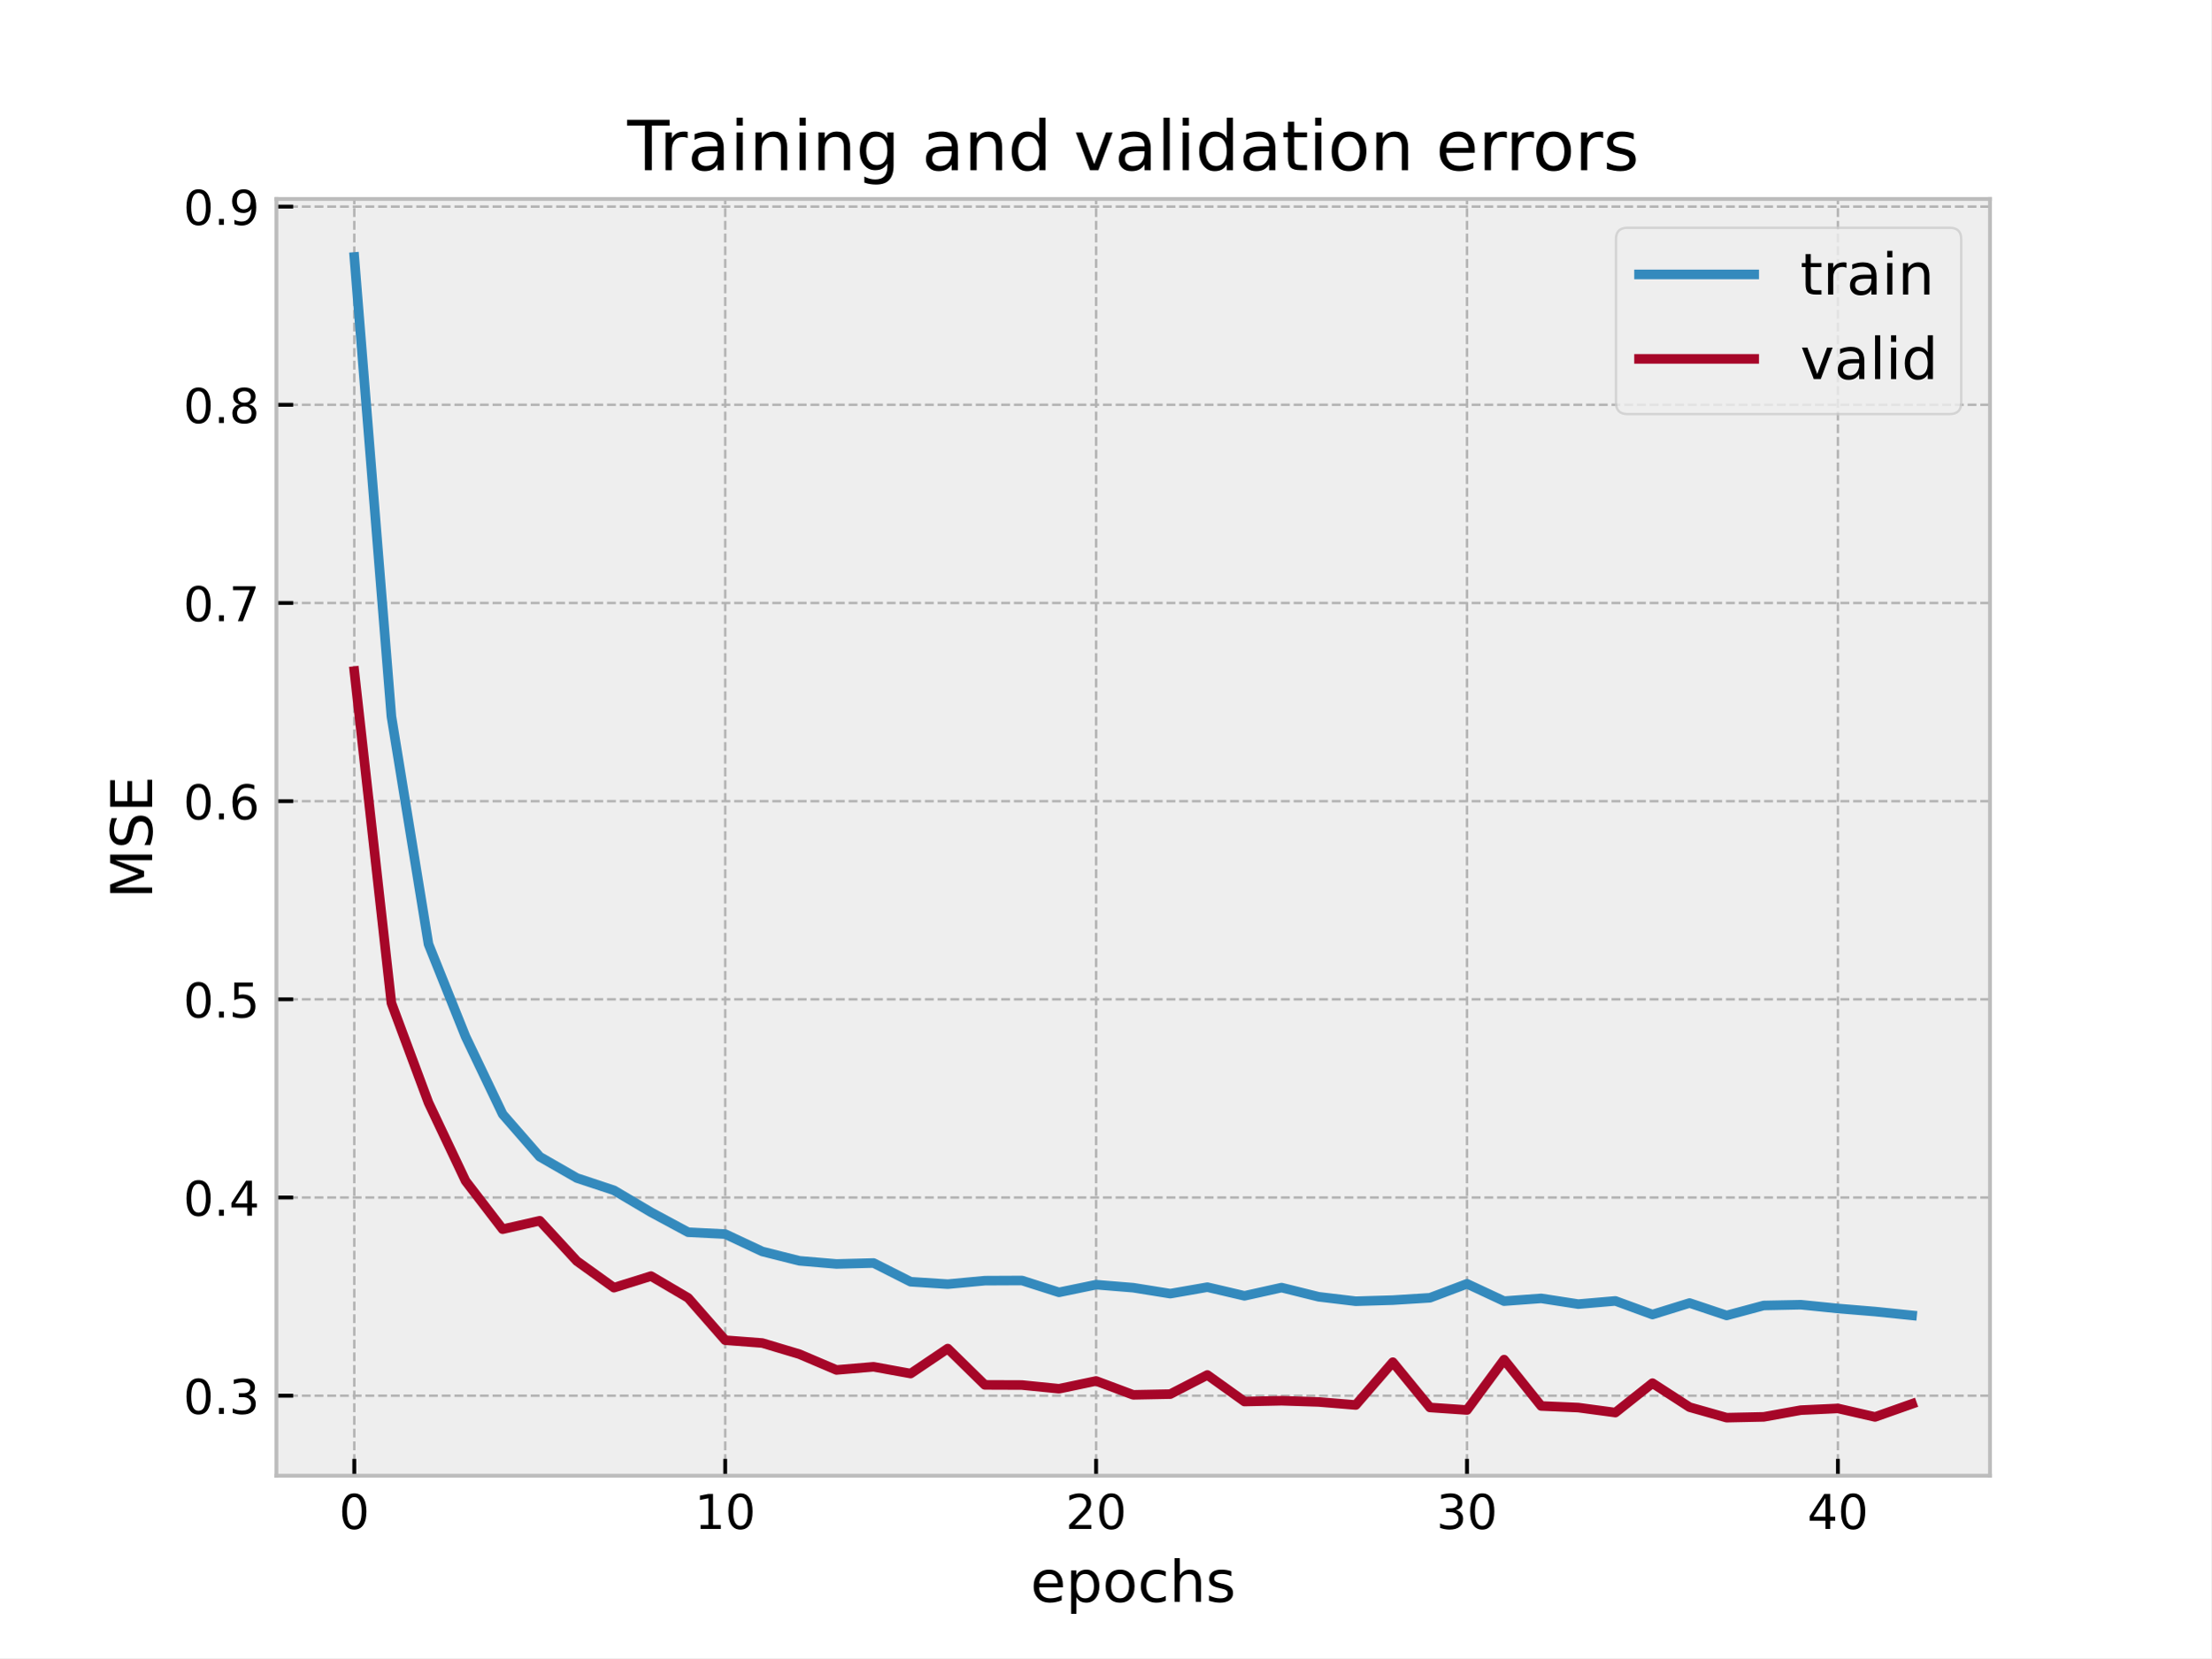
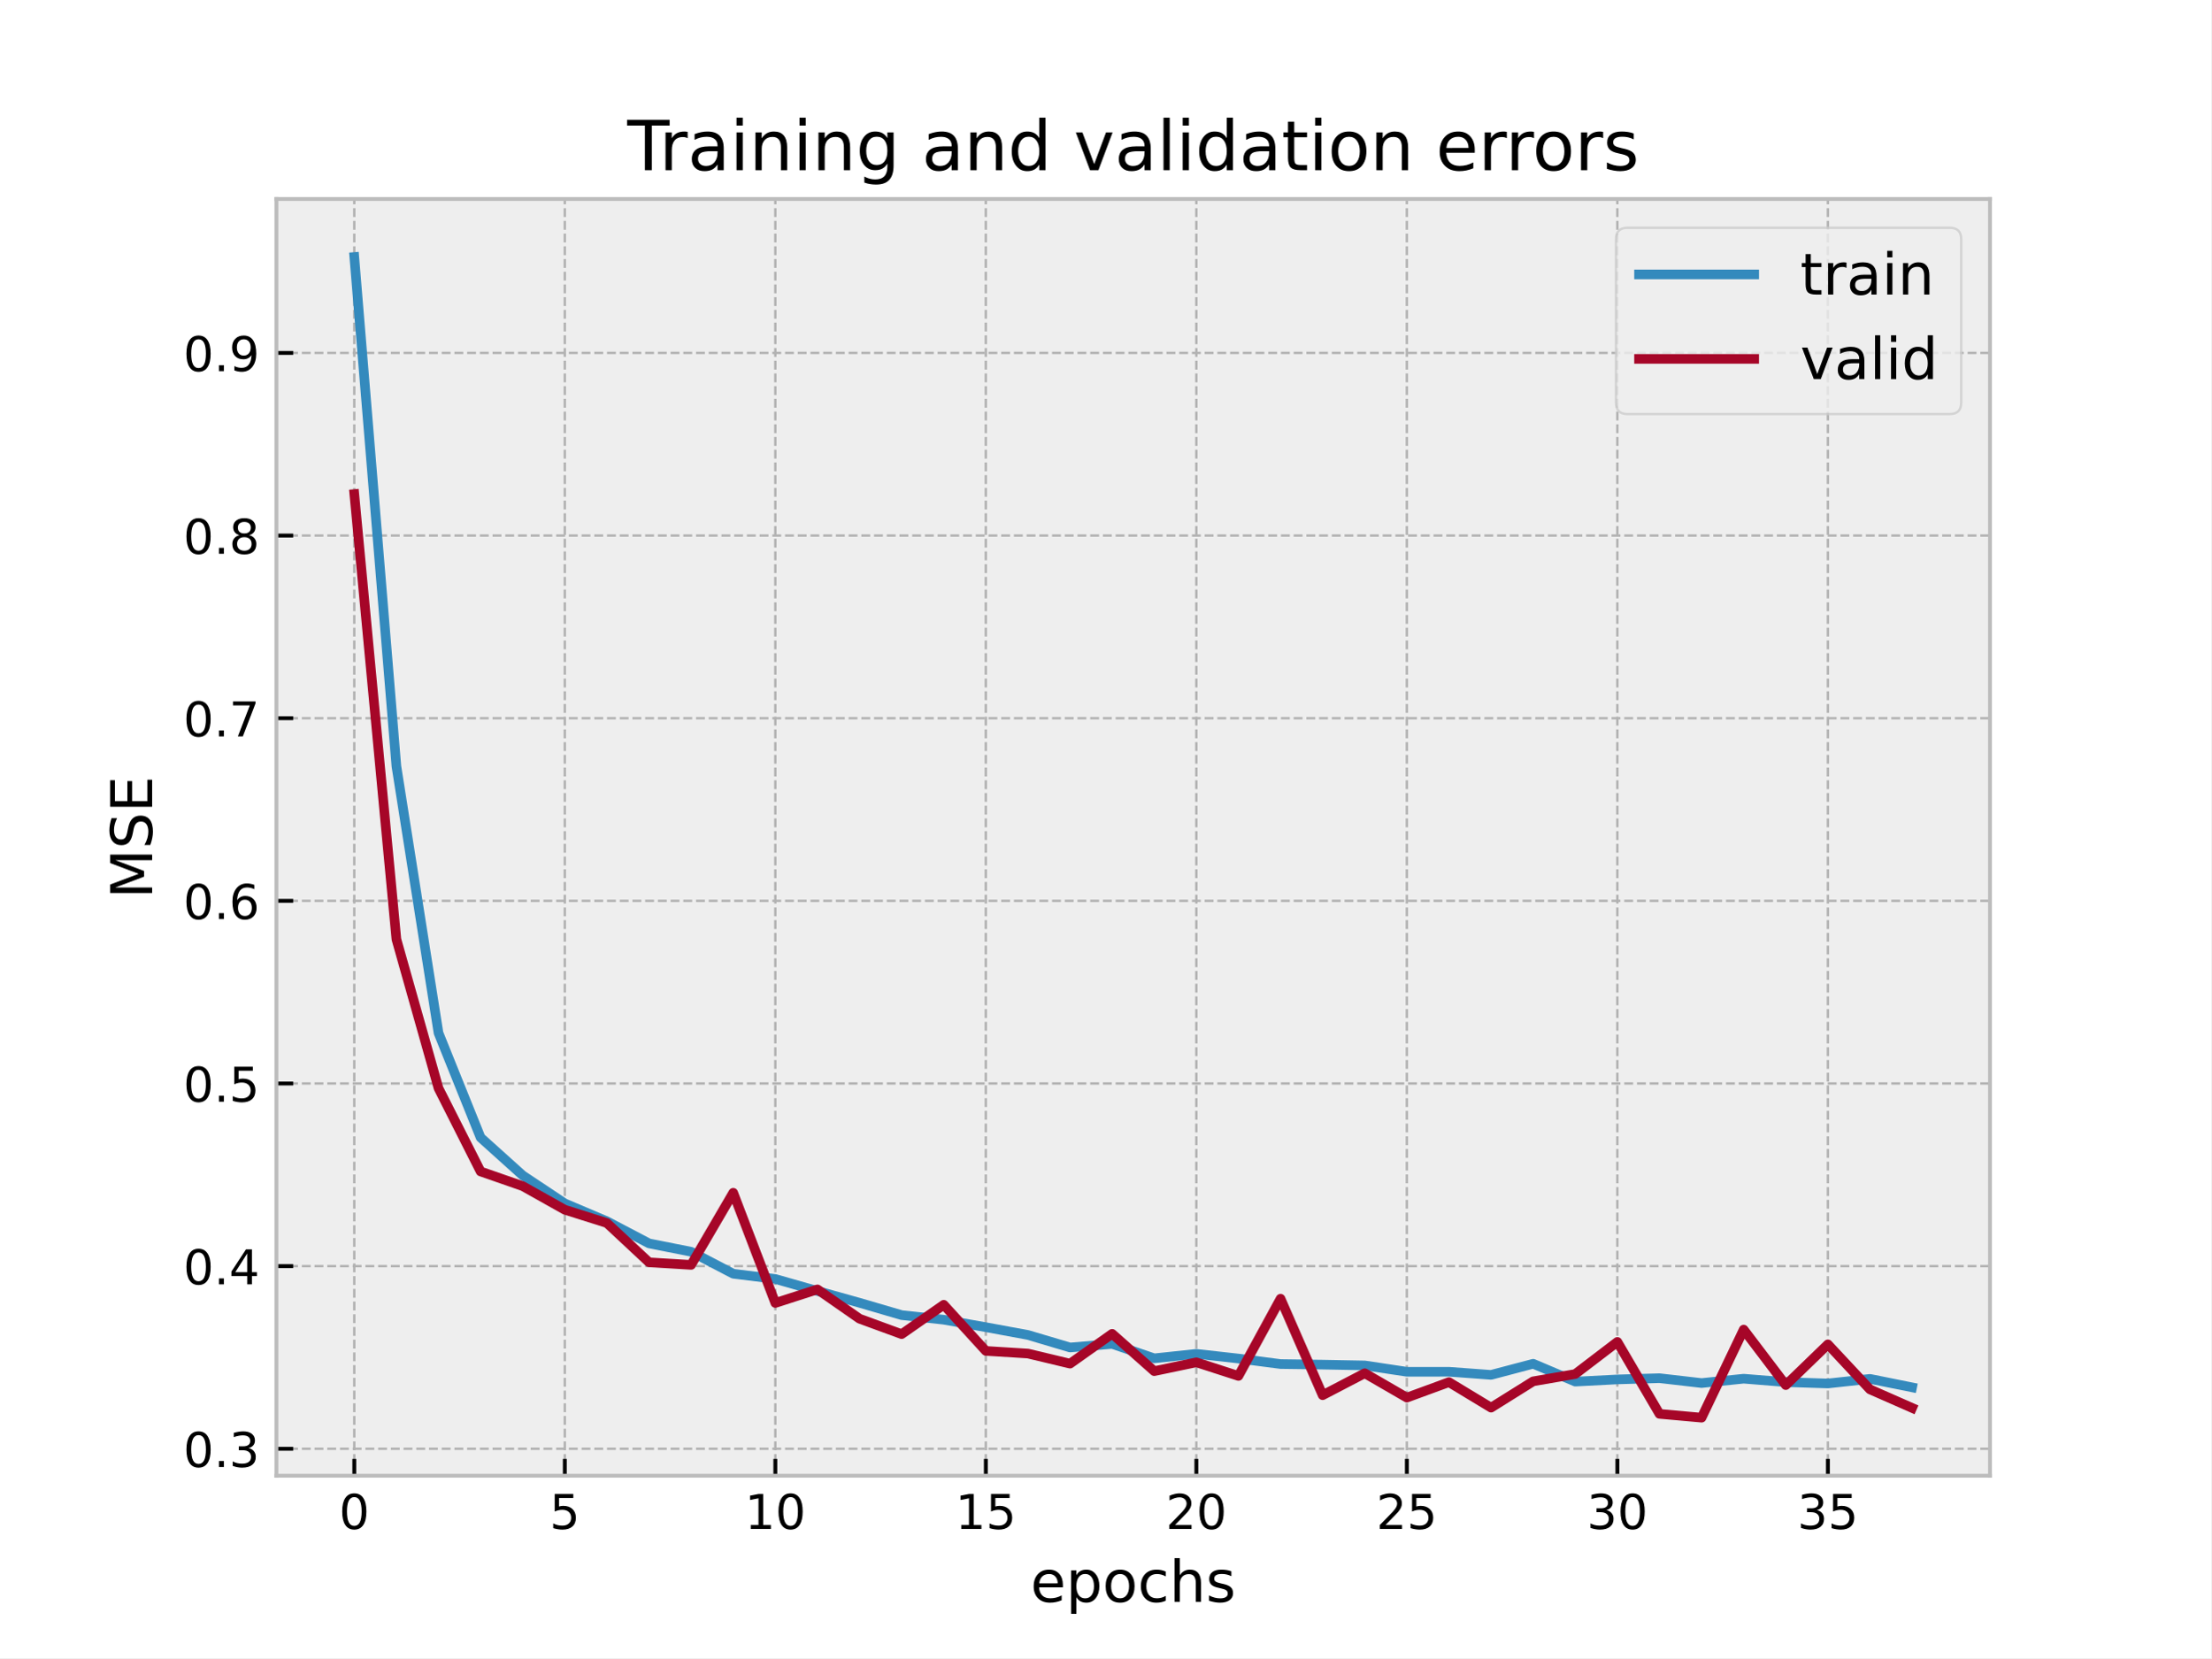
<svg xmlns="http://www.w3.org/2000/svg" xmlns:xlink="http://www.w3.org/1999/xlink" width="460.8pt" height="345.6pt" viewBox="0 0 460.8 345.6" version="1.1">
  <defs>
    <style type="text/css">*{stroke-linejoin: round; stroke-linecap: butt}</style>
  </defs>
  <g id="figure_1">
    <g id="patch_1">
      <path d="M 0 345.6  L 460.8 345.6  L 460.8 0  L 0 0  z " style="fill: #ffffff" />
    </g>
    <g id="axes_1">
      <g id="patch_2">
        <path d="M 57.6 307.584  L 414.72 307.584  L 414.72 41.472  L 57.6 41.472  z " style="fill: #eeeeee" />
      </g>
      <g id="matplotlib.axis_1">
        <g id="xtick_1">
          <g id="line2d_1">
-             <path d="M 73.833 307.584  L 73.833 41.472  " clip-path="url(#pde4836cf34)" style="fill: none; stroke-dasharray: 1.85,0.8; stroke-dashoffset: 0; stroke: #b2b2b2; stroke-width: 0.5" />
+             <path d="M 73.833 307.584  L 73.833 41.472  " clip-path="url(#p10d513553e)" style="fill: none; stroke-dasharray: 1.85,0.8; stroke-dashoffset: 0; stroke: #b2b2b2; stroke-width: 0.5" />
          </g>
          <g id="line2d_2">
            <defs>
-               <path id="mf61c0692a1" d="M 0 0  L 0 -3.5  " style="stroke: #000000; stroke-width: 0.8" />
+               <path id="m739e7e32fc" d="M 0 0  L 0 -3.5  " style="stroke: #000000; stroke-width: 0.8" />
            </defs>
            <g>
-               <use xlink:href="#mf61c0692a1" x="73.833" y="307.584" style="stroke: #000000; stroke-width: 0.8" />
+               <use xlink:href="#m739e7e32fc" x="73.833" y="307.584" style="stroke: #000000; stroke-width: 0.8" />
            </g>
          </g>
          <g id="text_1">
            <g transform="translate(70.65148 318.6824) scale(0.1 -0.1)">
              <defs>
                <path id="DejaVuSans-30" d="M 2034 4250  Q 1547 4250 1301 3770  Q 1056 3291 1056 2328  Q 1056 1369 1301 889  Q 1547 409 2034 409  Q 2525 409 2770 889  Q 3016 1369 3016 2328  Q 3016 3291 2770 3770  Q 2525 4250 2034 4250  z M 2034 4750  Q 2819 4750 3233 4129  Q 3647 3509 3647 2328  Q 3647 1150 3233 529  Q 2819 -91 2034 -91  Q 1250 -91 836 529  Q 422 1150 422 2328  Q 422 3509 836 4129  Q 1250 4750 2034 4750  z " transform="scale(0.015625)" />
              </defs>
              <use xlink:href="#DejaVuSans-30" />
            </g>
          </g>
        </g>
        <g id="xtick_2">
          <g id="line2d_3">
-             <path d="M 151.131 307.584  L 151.131 41.472  " clip-path="url(#pde4836cf34)" style="fill: none; stroke-dasharray: 1.85,0.8; stroke-dashoffset: 0; stroke: #b2b2b2; stroke-width: 0.5" />
+             <path d="M 117.705 307.584  L 117.705 41.472  " clip-path="url(#p10d513553e)" style="fill: none; stroke-dasharray: 1.85,0.8; stroke-dashoffset: 0; stroke: #b2b2b2; stroke-width: 0.5" />
          </g>
          <g id="line2d_4">
            <g>
-               <use xlink:href="#mf61c0692a1" x="151.131" y="307.584" style="stroke: #000000; stroke-width: 0.8" />
+               <use xlink:href="#m739e7e32fc" x="117.705" y="307.584" style="stroke: #000000; stroke-width: 0.8" />
            </g>
          </g>
          <g id="text_2">
-             <g transform="translate(144.7689 318.6824) scale(0.1 -0.1)">
+             <g transform="translate(114.5237 318.6824) scale(0.1 -0.1)">
+               <defs>
+                 <path id="DejaVuSans-35" d="M 691 4666  L 3169 4666  L 3169 4134  L 1269 4134  L 1269 2991  Q 1406 3038 1543 3061  Q 1681 3084 1819 3084  Q 2600 3084 3056 2656  Q 3513 2228 3513 1497  Q 3513 744 3044 326  Q 2575 -91 1722 -91  Q 1428 -91 1123 -41  Q 819 9 494 109  L 494 744  Q 775 591 1075 516  Q 1375 441 1709 441  Q 2250 441 2565 725  Q 2881 1009 2881 1497  Q 2881 1984 2565 2268  Q 2250 2553 1709 2553  Q 1456 2553 1204 2497  Q 953 2441 691 2322  L 691 4666  z " transform="scale(0.015625)" />
+               </defs>
+               <use xlink:href="#DejaVuSans-35" />
+             </g>
+           </g>
+         </g>
+         <g id="xtick_3">
+           <g id="line2d_5">
+             <path d="M 161.577 307.584  L 161.577 41.472  " clip-path="url(#p10d513553e)" style="fill: none; stroke-dasharray: 1.85,0.8; stroke-dashoffset: 0; stroke: #b2b2b2; stroke-width: 0.5" />
+           </g>
+           <g id="line2d_6">
+             <g>
+               <use xlink:href="#m739e7e32fc" x="161.577" y="307.584" style="stroke: #000000; stroke-width: 0.8" />
+             </g>
+           </g>
+           <g id="text_3">
+             <g transform="translate(155.2147 318.6824) scale(0.1 -0.1)">
              <defs>
                <path id="DejaVuSans-31" d="M 794 531  L 1825 531  L 1825 4091  L 703 3866  L 703 4441  L 1819 4666  L 2450 4666  L 2450 531  L 3481 531  L 3481 0  L 794 0  L 794 531  z " transform="scale(0.015625)" />
              </defs>
              <use xlink:href="#DejaVuSans-31" />
              <use xlink:href="#DejaVuSans-30" x="63.623" />
            </g>
          </g>
        </g>
-         <g id="xtick_3">
-           <g id="line2d_5">
-             <path d="M 228.43 307.584  L 228.43 41.472  " clip-path="url(#pde4836cf34)" style="fill: none; stroke-dasharray: 1.85,0.8; stroke-dashoffset: 0; stroke: #b2b2b2; stroke-width: 0.5" />
-           </g>
-           <g id="line2d_6">
-             <g>
-               <use xlink:href="#mf61c0692a1" x="228.43" y="307.584" style="stroke: #000000; stroke-width: 0.8" />
-             </g>
-           </g>
-           <g id="text_3">
-             <g transform="translate(222.0676 318.6824) scale(0.1 -0.1)">
+         <g id="xtick_4">
+           <g id="line2d_7">
+             <path d="M 205.449 307.584  L 205.449 41.472  " clip-path="url(#p10d513553e)" style="fill: none; stroke-dasharray: 1.85,0.8; stroke-dashoffset: 0; stroke: #b2b2b2; stroke-width: 0.5" />
+           </g>
+           <g id="line2d_8">
+             <g>
+               <use xlink:href="#m739e7e32fc" x="205.449" y="307.584" style="stroke: #000000; stroke-width: 0.8" />
+             </g>
+           </g>
+           <g id="text_4">
+             <g transform="translate(199.0869 318.6824) scale(0.1 -0.1)">
+               <use xlink:href="#DejaVuSans-31" />
+               <use xlink:href="#DejaVuSans-35" x="63.623" />
+             </g>
+           </g>
+         </g>
+         <g id="xtick_5">
+           <g id="line2d_9">
+             <path d="M 249.322 307.584  L 249.322 41.472  " clip-path="url(#p10d513553e)" style="fill: none; stroke-dasharray: 1.85,0.8; stroke-dashoffset: 0; stroke: #b2b2b2; stroke-width: 0.5" />
+           </g>
+           <g id="line2d_10">
+             <g>
+               <use xlink:href="#m739e7e32fc" x="249.322" y="307.584" style="stroke: #000000; stroke-width: 0.8" />
+             </g>
+           </g>
+           <g id="text_5">
+             <g transform="translate(242.9592 318.6824) scale(0.1 -0.1)">
              <defs>
                <path id="DejaVuSans-32" d="M 1228 531  L 3431 531  L 3431 0  L 469 0  L 469 531  Q 828 903 1448 1529  Q 2069 2156 2228 2338  Q 2531 2678 2651 2914  Q 2772 3150 2772 3378  Q 2772 3750 2511 3984  Q 2250 4219 1831 4219  Q 1534 4219 1204 4116  Q 875 4013 500 3803  L 500 4441  Q 881 4594 1212 4672  Q 1544 4750 1819 4750  Q 2544 4750 2975 4387  Q 3406 4025 3406 3419  Q 3406 3131 3298 2873  Q 3191 2616 2906 2266  Q 2828 2175 2409 1742  Q 1991 1309 1228 531  z " transform="scale(0.015625)" />
              </defs>
              <use xlink:href="#DejaVuSans-32" />
              <use xlink:href="#DejaVuSans-30" x="63.623" />
            </g>
          </g>
        </g>
-         <g id="xtick_4">
-           <g id="line2d_7">
-             <path d="M 305.729 307.584  L 305.729 41.472  " clip-path="url(#pde4836cf34)" style="fill: none; stroke-dasharray: 1.85,0.8; stroke-dashoffset: 0; stroke: #b2b2b2; stroke-width: 0.5" />
-           </g>
-           <g id="line2d_8">
-             <g>
-               <use xlink:href="#mf61c0692a1" x="305.729" y="307.584" style="stroke: #000000; stroke-width: 0.8" />
-             </g>
-           </g>
-           <g id="text_4">
-             <g transform="translate(299.3663 318.6824) scale(0.1 -0.1)">
+         <g id="xtick_6">
+           <g id="line2d_11">
+             <path d="M 293.194 307.584  L 293.194 41.472  " clip-path="url(#p10d513553e)" style="fill: none; stroke-dasharray: 1.85,0.8; stroke-dashoffset: 0; stroke: #b2b2b2; stroke-width: 0.5" />
+           </g>
+           <g id="line2d_12">
+             <g>
+               <use xlink:href="#m739e7e32fc" x="293.194" y="307.584" style="stroke: #000000; stroke-width: 0.8" />
+             </g>
+           </g>
+           <g id="text_6">
+             <g transform="translate(286.8314 318.6824) scale(0.1 -0.1)">
+               <use xlink:href="#DejaVuSans-32" />
+               <use xlink:href="#DejaVuSans-35" x="63.623" />
+             </g>
+           </g>
+         </g>
+         <g id="xtick_7">
+           <g id="line2d_13">
+             <path d="M 337.066 307.584  L 337.066 41.472  " clip-path="url(#p10d513553e)" style="fill: none; stroke-dasharray: 1.85,0.8; stroke-dashoffset: 0; stroke: #b2b2b2; stroke-width: 0.5" />
+           </g>
+           <g id="line2d_14">
+             <g>
+               <use xlink:href="#m739e7e32fc" x="337.066" y="307.584" style="stroke: #000000; stroke-width: 0.8" />
+             </g>
+           </g>
+           <g id="text_7">
+             <g transform="translate(330.7036 318.6824) scale(0.1 -0.1)">
              <defs>
                <path id="DejaVuSans-33" d="M 2597 2516  Q 3050 2419 3304 2112  Q 3559 1806 3559 1356  Q 3559 666 3084 287  Q 2609 -91 1734 -91  Q 1441 -91 1130 -33  Q 819 25 488 141  L 488 750  Q 750 597 1062 519  Q 1375 441 1716 441  Q 2309 441 2620 675  Q 2931 909 2931 1356  Q 2931 1769 2642 2001  Q 2353 2234 1838 2234  L 1294 2234  L 1294 2753  L 1863 2753  Q 2328 2753 2575 2939  Q 2822 3125 2822 3475  Q 2822 3834 2567 4026  Q 2313 4219 1838 4219  Q 1578 4219 1281 4162  Q 984 4106 628 3988  L 628 4550  Q 988 4650 1302 4700  Q 1616 4750 1894 4750  Q 2613 4750 3031 4423  Q 3450 4097 3450 3541  Q 3450 3153 3228 2886  Q 3006 2619 2597 2516  z " transform="scale(0.015625)" />
              </defs>
              <use xlink:href="#DejaVuSans-33" />
              <use xlink:href="#DejaVuSans-30" x="63.623" />
            </g>
          </g>
        </g>
-         <g id="xtick_5">
-           <g id="line2d_9">
-             <path d="M 383.028 307.584  L 383.028 41.472  " clip-path="url(#pde4836cf34)" style="fill: none; stroke-dasharray: 1.85,0.8; stroke-dashoffset: 0; stroke: #b2b2b2; stroke-width: 0.5" />
-           </g>
-           <g id="line2d_10">
-             <g>
-               <use xlink:href="#mf61c0692a1" x="383.028" y="307.584" style="stroke: #000000; stroke-width: 0.8" />
-             </g>
-           </g>
-           <g id="text_5">
-             <g transform="translate(376.665 318.6824) scale(0.1 -0.1)">
-               <defs>
-                 <path id="DejaVuSans-34" d="M 2419 4116  L 825 1625  L 2419 1625  L 2419 4116  z M 2253 4666  L 3047 4666  L 3047 1625  L 3713 1625  L 3713 1100  L 3047 1100  L 3047 0  L 2419 0  L 2419 1100  L 313 1100  L 313 1709  L 2253 4666  z " transform="scale(0.015625)" />
-               </defs>
-               <use xlink:href="#DejaVuSans-34" />
-               <use xlink:href="#DejaVuSans-30" x="63.623" />
-             </g>
-           </g>
-         </g>
-         <g id="text_6">
+         <g id="xtick_8">
+           <g id="line2d_15">
+             <path d="M 380.938 307.584  L 380.938 41.472  " clip-path="url(#p10d513553e)" style="fill: none; stroke-dasharray: 1.85,0.8; stroke-dashoffset: 0; stroke: #b2b2b2; stroke-width: 0.5" />
+           </g>
+           <g id="line2d_16">
+             <g>
+               <use xlink:href="#m739e7e32fc" x="380.938" y="307.584" style="stroke: #000000; stroke-width: 0.8" />
+             </g>
+           </g>
+           <g id="text_8">
+             <g transform="translate(374.5759 318.6824) scale(0.1 -0.1)">
+               <use xlink:href="#DejaVuSans-33" />
+               <use xlink:href="#DejaVuSans-35" x="63.623" />
+             </g>
+           </g>
+         </g>
+         <g id="text_9">
          <g transform="translate(214.7606 333.8802) scale(0.12 -0.12)">
            <defs>
              <path id="DejaVuSans-65" d="M 3597 1894  L 3597 1613  L 953 1613  Q 991 1019 1311 708  Q 1631 397 2203 397  Q 2534 397 2845 478  Q 3156 559 3463 722  L 3463 178  Q 3153 47 2828 -22  Q 2503 -91 2169 -91  Q 1331 -91 842 396  Q 353 884 353 1716  Q 353 2575 817 3079  Q 1281 3584 2069 3584  Q 2775 3584 3186 3129  Q 3597 2675 3597 1894  z M 3022 2063  Q 3016 2534 2758 2815  Q 2500 3097 2075 3097  Q 1594 3097 1305 2825  Q 1016 2553 972 2059  L 3022 2063  z " transform="scale(0.015625)" />
              <path id="DejaVuSans-70" d="M 1159 525  L 1159 -1331  L 581 -1331  L 581 3500  L 1159 3500  L 1159 2969  Q 1341 3281 1617 3432  Q 1894 3584 2278 3584  Q 2916 3584 3314 3078  Q 3713 2572 3713 1747  Q 3713 922 3314 415  Q 2916 -91 2278 -91  Q 1894 -91 1617 61  Q 1341 213 1159 525  z M 3116 1747  Q 3116 2381 2855 2742  Q 2594 3103 2138 3103  Q 1681 3103 1420 2742  Q 1159 2381 1159 1747  Q 1159 1113 1420 752  Q 1681 391 2138 391  Q 2594 391 2855 752  Q 3116 1113 3116 1747  z " transform="scale(0.015625)" />
              <path id="DejaVuSans-6f" d="M 1959 3097  Q 1497 3097 1228 2736  Q 959 2375 959 1747  Q 959 1119 1226 758  Q 1494 397 1959 397  Q 2419 397 2687 759  Q 2956 1122 2956 1747  Q 2956 2369 2687 2733  Q 2419 3097 1959 3097  z M 1959 3584  Q 2709 3584 3137 3096  Q 3566 2609 3566 1747  Q 3566 888 3137 398  Q 2709 -91 1959 -91  Q 1206 -91 779 398  Q 353 888 353 1747  Q 353 2609 779 3096  Q 1206 3584 1959 3584  z " transform="scale(0.015625)" />
              <path id="DejaVuSans-63" d="M 3122 3366  L 3122 2828  Q 2878 2963 2633 3030  Q 2388 3097 2138 3097  Q 1578 3097 1268 2742  Q 959 2388 959 1747  Q 959 1106 1268 751  Q 1578 397 2138 397  Q 2388 397 2633 464  Q 2878 531 3122 666  L 3122 134  Q 2881 22 2623 -34  Q 2366 -91 2075 -91  Q 1284 -91 818 406  Q 353 903 353 1747  Q 353 2603 823 3093  Q 1294 3584 2113 3584  Q 2378 3584 2631 3529  Q 2884 3475 3122 3366  z " transform="scale(0.015625)" />
              <path id="DejaVuSans-68" d="M 3513 2113  L 3513 0  L 2938 0  L 2938 2094  Q 2938 2591 2744 2837  Q 2550 3084 2163 3084  Q 1697 3084 1428 2787  Q 1159 2491 1159 1978  L 1159 0  L 581 0  L 581 4863  L 1159 4863  L 1159 2956  Q 1366 3272 1645 3428  Q 1925 3584 2291 3584  Q 2894 3584 3203 3211  Q 3513 2838 3513 2113  z " transform="scale(0.015625)" />
              <path id="DejaVuSans-73" d="M 2834 3397  L 2834 2853  Q 2591 2978 2328 3040  Q 2066 3103 1784 3103  Q 1356 3103 1142 2972  Q 928 2841 928 2578  Q 928 2378 1081 2264  Q 1234 2150 1697 2047  L 1894 2003  Q 2506 1872 2764 1633  Q 3022 1394 3022 966  Q 3022 478 2636 193  Q 2250 -91 1575 -91  Q 1294 -91 989 -36  Q 684 19 347 128  L 347 722  Q 666 556 975 473  Q 1284 391 1588 391  Q 1994 391 2212 530  Q 2431 669 2431 922  Q 2431 1156 2273 1281  Q 2116 1406 1581 1522  L 1381 1569  Q 847 1681 609 1914  Q 372 2147 372 2553  Q 372 3047 722 3315  Q 1072 3584 1716 3584  Q 2034 3584 2315 3537  Q 2597 3491 2834 3397  z " transform="scale(0.015625)" />
            </defs>
            <use xlink:href="#DejaVuSans-65" />
            <use xlink:href="#DejaVuSans-70" x="61.523" />
            <use xlink:href="#DejaVuSans-6f" x="125" />
            <use xlink:href="#DejaVuSans-63" x="186.182" />
            <use xlink:href="#DejaVuSans-68" x="241.162" />
            <use xlink:href="#DejaVuSans-73" x="304.541" />
          </g>
        </g>
      </g>
      <g id="matplotlib.axis_2">
        <g id="ytick_1">
-           <g id="line2d_11">
-             <path d="M 57.6 290.905  L 414.72 290.905  " clip-path="url(#pde4836cf34)" style="fill: none; stroke-dasharray: 1.85,0.8; stroke-dashoffset: 0; stroke: #b2b2b2; stroke-width: 0.5" />
-           </g>
-           <g id="line2d_12">
+           <g id="line2d_17">
+             <path d="M 57.6 301.967  L 414.72 301.967  " clip-path="url(#p10d513553e)" style="fill: none; stroke-dasharray: 1.85,0.8; stroke-dashoffset: 0; stroke: #b2b2b2; stroke-width: 0.5" />
+           </g>
+           <g id="line2d_18">
            <defs>
-               <path id="ma610722e77" d="M 0 0  L 3.5 0  " style="stroke: #000000; stroke-width: 0.8" />
+               <path id="m464ef857c6" d="M 0 0  L 3.5 0  " style="stroke: #000000; stroke-width: 0.8" />
            </defs>
            <g>
-               <use xlink:href="#ma610722e77" x="57.6" y="290.905" style="stroke: #000000; stroke-width: 0.8" />
-             </g>
-           </g>
-           <g id="text_7">
-             <g transform="translate(38.19687 294.7038) scale(0.1 -0.1)">
+               <use xlink:href="#m464ef857c6" x="57.6" y="301.967" style="stroke: #000000; stroke-width: 0.8" />
+             </g>
+           </g>
+           <g id="text_10">
+             <g transform="translate(38.19687 305.7663) scale(0.1 -0.1)">
              <defs>
                <path id="DejaVuSans-2e" d="M 684 794  L 1344 794  L 1344 0  L 684 0  L 684 794  z " transform="scale(0.015625)" />
              </defs>
              <use xlink:href="#DejaVuSans-30" />
              <use xlink:href="#DejaVuSans-2e" x="63.623" />
              <use xlink:href="#DejaVuSans-33" x="95.41" />
            </g>
          </g>
        </g>
        <g id="ytick_2">
-           <g id="line2d_13">
-             <path d="M 57.6 249.598  L 414.72 249.598  " clip-path="url(#pde4836cf34)" style="fill: none; stroke-dasharray: 1.85,0.8; stroke-dashoffset: 0; stroke: #b2b2b2; stroke-width: 0.5" />
-           </g>
-           <g id="line2d_14">
-             <g>
-               <use xlink:href="#ma610722e77" x="57.6" y="249.598" style="stroke: #000000; stroke-width: 0.8" />
-             </g>
-           </g>
-           <g id="text_8">
-             <g transform="translate(38.19687 253.3969) scale(0.1 -0.1)">
+           <g id="line2d_19">
+             <path d="M 57.6 263.898  L 414.72 263.898  " clip-path="url(#p10d513553e)" style="fill: none; stroke-dasharray: 1.85,0.8; stroke-dashoffset: 0; stroke: #b2b2b2; stroke-width: 0.5" />
+           </g>
+           <g id="line2d_20">
+             <g>
+               <use xlink:href="#m464ef857c6" x="57.6" y="263.898" style="stroke: #000000; stroke-width: 0.8" />
+             </g>
+           </g>
+           <g id="text_11">
+             <g transform="translate(38.19687 267.6976) scale(0.1 -0.1)">
+               <defs>
+                 <path id="DejaVuSans-34" d="M 2419 4116  L 825 1625  L 2419 1625  L 2419 4116  z M 2253 4666  L 3047 4666  L 3047 1625  L 3713 1625  L 3713 1100  L 3047 1100  L 3047 0  L 2419 0  L 2419 1100  L 313 1100  L 313 1709  L 2253 4666  z " transform="scale(0.015625)" />
+               </defs>
              <use xlink:href="#DejaVuSans-30" />
              <use xlink:href="#DejaVuSans-2e" x="63.623" />
              <use xlink:href="#DejaVuSans-34" x="95.41" />
            </g>
          </g>
        </g>
        <g id="ytick_3">
-           <g id="line2d_15">
-             <path d="M 57.6 208.291  L 414.72 208.291  " clip-path="url(#pde4836cf34)" style="fill: none; stroke-dasharray: 1.85,0.8; stroke-dashoffset: 0; stroke: #b2b2b2; stroke-width: 0.5" />
-           </g>
-           <g id="line2d_16">
-             <g>
-               <use xlink:href="#ma610722e77" x="57.6" y="208.291" style="stroke: #000000; stroke-width: 0.8" />
-             </g>
-           </g>
-           <g id="text_9">
-             <g transform="translate(38.19687 212.09) scale(0.1 -0.1)">
-               <defs>
-                 <path id="DejaVuSans-35" d="M 691 4666  L 3169 4666  L 3169 4134  L 1269 4134  L 1269 2991  Q 1406 3038 1543 3061  Q 1681 3084 1819 3084  Q 2600 3084 3056 2656  Q 3513 2228 3513 1497  Q 3513 744 3044 326  Q 2575 -91 1722 -91  Q 1428 -91 1123 -41  Q 819 9 494 109  L 494 744  Q 775 591 1075 516  Q 1375 441 1709 441  Q 2250 441 2565 725  Q 2881 1009 2881 1497  Q 2881 1984 2565 2268  Q 2250 2553 1709 2553  Q 1456 2553 1204 2497  Q 953 2441 691 2322  L 691 4666  z " transform="scale(0.015625)" />
-               </defs>
+           <g id="line2d_21">
+             <path d="M 57.6 225.83  L 414.72 225.83  " clip-path="url(#p10d513553e)" style="fill: none; stroke-dasharray: 1.85,0.8; stroke-dashoffset: 0; stroke: #b2b2b2; stroke-width: 0.5" />
+           </g>
+           <g id="line2d_22">
+             <g>
+               <use xlink:href="#m464ef857c6" x="57.6" y="225.83" style="stroke: #000000; stroke-width: 0.8" />
+             </g>
+           </g>
+           <g id="text_12">
+             <g transform="translate(38.19687 229.629) scale(0.1 -0.1)">
              <use xlink:href="#DejaVuSans-30" />
              <use xlink:href="#DejaVuSans-2e" x="63.623" />
              <use xlink:href="#DejaVuSans-35" x="95.41" />
            </g>
          </g>
        </g>
        <g id="ytick_4">
-           <g id="line2d_17">
-             <path d="M 57.6 166.984  L 414.72 166.984  " clip-path="url(#pde4836cf34)" style="fill: none; stroke-dasharray: 1.85,0.8; stroke-dashoffset: 0; stroke: #b2b2b2; stroke-width: 0.5" />
-           </g>
-           <g id="line2d_18">
-             <g>
-               <use xlink:href="#ma610722e77" x="57.6" y="166.984" style="stroke: #000000; stroke-width: 0.8" />
-             </g>
-           </g>
-           <g id="text_10">
-             <g transform="translate(38.19687 170.7831) scale(0.1 -0.1)">
+           <g id="line2d_23">
+             <path d="M 57.6 187.761  L 414.72 187.761  " clip-path="url(#p10d513553e)" style="fill: none; stroke-dasharray: 1.85,0.8; stroke-dashoffset: 0; stroke: #b2b2b2; stroke-width: 0.5" />
+           </g>
+           <g id="line2d_24">
+             <g>
+               <use xlink:href="#m464ef857c6" x="57.6" y="187.761" style="stroke: #000000; stroke-width: 0.8" />
+             </g>
+           </g>
+           <g id="text_13">
+             <g transform="translate(38.19687 191.5603) scale(0.1 -0.1)">
              <defs>
                <path id="DejaVuSans-36" d="M 2113 2584  Q 1688 2584 1439 2293  Q 1191 2003 1191 1497  Q 1191 994 1439 701  Q 1688 409 2113 409  Q 2538 409 2786 701  Q 3034 994 3034 1497  Q 3034 2003 2786 2293  Q 2538 2584 2113 2584  z M 3366 4563  L 3366 3988  Q 3128 4100 2886 4159  Q 2644 4219 2406 4219  Q 1781 4219 1451 3797  Q 1122 3375 1075 2522  Q 1259 2794 1537 2939  Q 1816 3084 2150 3084  Q 2853 3084 3261 2657  Q 3669 2231 3669 1497  Q 3669 778 3244 343  Q 2819 -91 2113 -91  Q 1303 -91 875 529  Q 447 1150 447 2328  Q 447 3434 972 4092  Q 1497 4750 2381 4750  Q 2619 4750 2861 4703  Q 3103 4656 3366 4563  z " transform="scale(0.015625)" />
              </defs>
              <use xlink:href="#DejaVuSans-30" />
              <use xlink:href="#DejaVuSans-2e" x="63.623" />
              <use xlink:href="#DejaVuSans-36" x="95.41" />
            </g>
          </g>
        </g>
        <g id="ytick_5">
-           <g id="line2d_19">
-             <path d="M 57.6 125.677  L 414.72 125.677  " clip-path="url(#pde4836cf34)" style="fill: none; stroke-dasharray: 1.85,0.8; stroke-dashoffset: 0; stroke: #b2b2b2; stroke-width: 0.5" />
-           </g>
-           <g id="line2d_20">
-             <g>
-               <use xlink:href="#ma610722e77" x="57.6" y="125.677" style="stroke: #000000; stroke-width: 0.8" />
-             </g>
-           </g>
-           <g id="text_11">
-             <g transform="translate(38.19687 129.4762) scale(0.1 -0.1)">
+           <g id="line2d_25">
+             <path d="M 57.6 149.692  L 414.72 149.692  " clip-path="url(#p10d513553e)" style="fill: none; stroke-dasharray: 1.85,0.8; stroke-dashoffset: 0; stroke: #b2b2b2; stroke-width: 0.5" />
+           </g>
+           <g id="line2d_26">
+             <g>
+               <use xlink:href="#m464ef857c6" x="57.6" y="149.692" style="stroke: #000000; stroke-width: 0.8" />
+             </g>
+           </g>
+           <g id="text_14">
+             <g transform="translate(38.19687 153.4916) scale(0.1 -0.1)">
              <defs>
                <path id="DejaVuSans-37" d="M 525 4666  L 3525 4666  L 3525 4397  L 1831 0  L 1172 0  L 2766 4134  L 525 4134  L 525 4666  z " transform="scale(0.015625)" />
              </defs>
              <use xlink:href="#DejaVuSans-30" />
              <use xlink:href="#DejaVuSans-2e" x="63.623" />
              <use xlink:href="#DejaVuSans-37" x="95.41" />
            </g>
          </g>
        </g>
        <g id="ytick_6">
-           <g id="line2d_21">
-             <path d="M 57.6 84.37  L 414.72 84.37  " clip-path="url(#pde4836cf34)" style="fill: none; stroke-dasharray: 1.85,0.8; stroke-dashoffset: 0; stroke: #b2b2b2; stroke-width: 0.5" />
-           </g>
-           <g id="line2d_22">
-             <g>
-               <use xlink:href="#ma610722e77" x="57.6" y="84.37" style="stroke: #000000; stroke-width: 0.8" />
-             </g>
-           </g>
-           <g id="text_12">
-             <g transform="translate(38.19687 88.16935) scale(0.1 -0.1)">
+           <g id="line2d_27">
+             <path d="M 57.6 111.624  L 414.72 111.624  " clip-path="url(#p10d513553e)" style="fill: none; stroke-dasharray: 1.85,0.8; stroke-dashoffset: 0; stroke: #b2b2b2; stroke-width: 0.5" />
+           </g>
+           <g id="line2d_28">
+             <g>
+               <use xlink:href="#m464ef857c6" x="57.6" y="111.624" style="stroke: #000000; stroke-width: 0.8" />
+             </g>
+           </g>
+           <g id="text_15">
+             <g transform="translate(38.19687 115.423) scale(0.1 -0.1)">
              <defs>
                <path id="DejaVuSans-38" d="M 2034 2216  Q 1584 2216 1326 1975  Q 1069 1734 1069 1313  Q 1069 891 1326 650  Q 1584 409 2034 409  Q 2484 409 2743 651  Q 3003 894 3003 1313  Q 3003 1734 2745 1975  Q 2488 2216 2034 2216  z M 1403 2484  Q 997 2584 770 2862  Q 544 3141 544 3541  Q 544 4100 942 4425  Q 1341 4750 2034 4750  Q 2731 4750 3128 4425  Q 3525 4100 3525 3541  Q 3525 3141 3298 2862  Q 3072 2584 2669 2484  Q 3125 2378 3379 2068  Q 3634 1759 3634 1313  Q 3634 634 3220 271  Q 2806 -91 2034 -91  Q 1263 -91 848 271  Q 434 634 434 1313  Q 434 1759 690 2068  Q 947 2378 1403 2484  z M 1172 3481  Q 1172 3119 1398 2916  Q 1625 2713 2034 2713  Q 2441 2713 2670 2916  Q 2900 3119 2900 3481  Q 2900 3844 2670 4047  Q 2441 4250 2034 4250  Q 1625 4250 1398 4047  Q 1172 3844 1172 3481  z " transform="scale(0.015625)" />
              </defs>
              <use xlink:href="#DejaVuSans-30" />
              <use xlink:href="#DejaVuSans-2e" x="63.623" />
              <use xlink:href="#DejaVuSans-38" x="95.41" />
            </g>
          </g>
        </g>
        <g id="ytick_7">
-           <g id="line2d_23">
-             <path d="M 57.6 43.063  L 414.72 43.063  " clip-path="url(#pde4836cf34)" style="fill: none; stroke-dasharray: 1.85,0.8; stroke-dashoffset: 0; stroke: #b2b2b2; stroke-width: 0.5" />
-           </g>
-           <g id="line2d_24">
-             <g>
-               <use xlink:href="#ma610722e77" x="57.6" y="43.063" style="stroke: #000000; stroke-width: 0.8" />
-             </g>
-           </g>
-           <g id="text_13">
-             <g transform="translate(38.19687 46.86246) scale(0.1 -0.1)">
+           <g id="line2d_29">
+             <path d="M 57.6 73.555  L 414.72 73.555  " clip-path="url(#p10d513553e)" style="fill: none; stroke-dasharray: 1.85,0.8; stroke-dashoffset: 0; stroke: #b2b2b2; stroke-width: 0.5" />
+           </g>
+           <g id="line2d_30">
+             <g>
+               <use xlink:href="#m464ef857c6" x="57.6" y="73.555" style="stroke: #000000; stroke-width: 0.8" />
+             </g>
+           </g>
+           <g id="text_16">
+             <g transform="translate(38.19687 77.35431) scale(0.1 -0.1)">
              <defs>
                <path id="DejaVuSans-39" d="M 703 97  L 703 672  Q 941 559 1184 500  Q 1428 441 1663 441  Q 2288 441 2617 861  Q 2947 1281 2994 2138  Q 2813 1869 2534 1725  Q 2256 1581 1919 1581  Q 1219 1581 811 2004  Q 403 2428 403 3163  Q 403 3881 828 4315  Q 1253 4750 1959 4750  Q 2769 4750 3195 4129  Q 3622 3509 3622 2328  Q 3622 1225 3098 567  Q 2575 -91 1691 -91  Q 1453 -91 1209 -44  Q 966 3 703 97  z M 1959 2075  Q 2384 2075 2632 2365  Q 2881 2656 2881 3163  Q 2881 3666 2632 3958  Q 2384 4250 1959 4250  Q 1534 4250 1286 3958  Q 1038 3666 1038 3163  Q 1038 2656 1286 2365  Q 1534 2075 1959 2075  z " transform="scale(0.015625)" />
              </defs>
              <use xlink:href="#DejaVuSans-30" />
              <use xlink:href="#DejaVuSans-2e" x="63.623" />
              <use xlink:href="#DejaVuSans-39" x="95.41" />
            </g>
          </g>
        </g>
-         <g id="text_14">
+         <g id="text_17">
          <g transform="translate(31.70125 187.3052) rotate(-90) scale(0.12 -0.12)">
            <defs>
              <path id="DejaVuSans-4d" d="M 628 4666  L 1569 4666  L 2759 1491  L 3956 4666  L 4897 4666  L 4897 0  L 4281 0  L 4281 4097  L 3078 897  L 2444 897  L 1241 4097  L 1241 0  L 628 0  L 628 4666  z " transform="scale(0.015625)" />
              <path id="DejaVuSans-53" d="M 3425 4513  L 3425 3897  Q 3066 4069 2747 4153  Q 2428 4238 2131 4238  Q 1616 4238 1336 4038  Q 1056 3838 1056 3469  Q 1056 3159 1242 3001  Q 1428 2844 1947 2747  L 2328 2669  Q 3034 2534 3370 2195  Q 3706 1856 3706 1288  Q 3706 609 3251 259  Q 2797 -91 1919 -91  Q 1588 -91 1214 -16  Q 841 59 441 206  L 441 856  Q 825 641 1194 531  Q 1563 422 1919 422  Q 2459 422 2753 634  Q 3047 847 3047 1241  Q 3047 1584 2836 1778  Q 2625 1972 2144 2069  L 1759 2144  Q 1053 2284 737 2584  Q 422 2884 422 3419  Q 422 4038 858 4394  Q 1294 4750 2059 4750  Q 2388 4750 2728 4690  Q 3069 4631 3425 4513  z " transform="scale(0.015625)" />
              <path id="DejaVuSans-45" d="M 628 4666  L 3578 4666  L 3578 4134  L 1259 4134  L 1259 2753  L 3481 2753  L 3481 2222  L 1259 2222  L 1259 531  L 3634 531  L 3634 0  L 628 0  L 628 4666  z " transform="scale(0.015625)" />
            </defs>
            <use xlink:href="#DejaVuSans-4d" />
            <use xlink:href="#DejaVuSans-53" x="86.279" />
            <use xlink:href="#DejaVuSans-45" x="149.756" />
          </g>
        </g>
      </g>
-       <g id="line2d_25">
-         <path d="M 73.833 53.568  L 81.563 149.316  L 89.292 196.778  L 97.022 216.065  L 104.752 232.237  L 112.482 241.099  L 120.212 245.535  L 127.942 248.1  L 135.672 252.674  L 143.402 256.833  L 151.131 257.225  L 158.861 260.848  L 166.591 262.798  L 174.321 263.453  L 182.051 263.252  L 189.781 267.159  L 197.511 267.66  L 205.241 266.933  L 212.97 266.896  L 220.7 269.367  L 228.43 267.768  L 236.16 268.399  L 243.89 269.639  L 251.62 268.287  L 259.35 270.093  L 267.079 268.378  L 274.809 270.294  L 282.539 271.22  L 290.269 270.99  L 297.999 270.505  L 305.729 267.59  L 313.459 271.198  L 321.189 270.628  L 328.918 271.823  L 336.648 271.156  L 344.378 273.992  L 352.108 271.593  L 359.838 274.182  L 367.568 272.106  L 375.298 271.947  L 383.028 272.731  L 390.757 273.372  L 398.487 274.169  " clip-path="url(#pde4836cf34)" style="fill: none; stroke: #348abd; stroke-width: 2; stroke-linecap: square" />
-       </g>
-       <g id="line2d_26">
-         <path d="M 73.833 139.873  L 81.563 209.059  L 89.292 229.827  L 97.022 246.145  L 104.752 256.207  L 112.482 254.446  L 120.212 262.845  L 127.942 268.395  L 135.672 265.979  L 143.402 270.523  L 151.131 279.339  L 158.861 279.932  L 166.591 282.248  L 174.321 285.543  L 182.051 284.886  L 189.781 286.296  L 197.511 281.084  L 205.241 288.654  L 212.97 288.682  L 220.7 289.463  L 228.43 287.839  L 236.16 290.73  L 243.89 290.575  L 251.62 286.59  L 259.35 292.124  L 267.079 291.958  L 274.809 292.21  L 282.539 292.852  L 290.269 283.924  L 297.999 293.362  L 305.729 293.895  L 313.459 283.393  L 321.189 293.052  L 328.918 293.387  L 336.648 294.429  L 344.378 288.295  L 352.108 293.299  L 359.838 295.488  L 367.568 295.321  L 375.298 293.921  L 383.028 293.56  L 390.757 295.335  L 398.487 292.604  " clip-path="url(#pde4836cf34)" style="fill: none; stroke: #a60628; stroke-width: 2; stroke-linecap: square" />
+       <g id="line2d_31">
+         <path d="M 73.833 53.568  L 82.607 159.716  L 91.382 215.296  L 100.156 237.1  L 108.931 244.998  L 117.705 250.837  L 126.479 254.558  L 135.254 259.163  L 144.028 260.907  L 152.803 265.487  L 161.577 266.581  L 170.352 269.088  L 179.126 271.543  L 187.901 274.11  L 196.675 275.07  L 205.449 276.629  L 214.224 278.25  L 222.998 280.859  L 231.773 280.115  L 240.547 283.121  L 249.322 282.18  L 258.096 283.166  L 266.871 284.311  L 275.645 284.431  L 284.419 284.598  L 293.194 285.924  L 301.968 285.917  L 310.743 286.569  L 319.517 284.252  L 328.292 287.974  L 337.066 287.516  L 345.841 287.256  L 354.615 288.275  L 363.389 287.362  L 372.164 288.08  L 380.938 288.362  L 389.713 287.4  L 398.487 289.171  " clip-path="url(#p10d513553e)" style="fill: none; stroke: #348abd; stroke-width: 2; stroke-linecap: square" />
+       </g>
+       <g id="line2d_32">
+         <path d="M 73.833 102.979  L 82.607 195.765  L 91.382 226.819  L 100.156 244.173  L 108.931 247.227  L 117.705 252.15  L 126.479 254.918  L 135.254 263.107  L 144.028 263.644  L 152.803 248.611  L 161.577 271.585  L 170.352 268.749  L 179.126 274.862  L 187.901 278.077  L 196.675 271.959  L 205.449 281.572  L 214.224 282.124  L 222.998 284.226  L 231.773 278.012  L 240.547 285.789  L 249.322 283.951  L 258.096 286.789  L 266.871 270.693  L 275.645 290.803  L 284.419 286.229  L 293.194 291.308  L 301.968 288.088  L 310.743 293.399  L 319.517 287.914  L 328.292 286.393  L 337.066 279.697  L 345.841 294.695  L 354.615 295.488  L 363.389 277.133  L 372.164 288.696  L 380.938 280.209  L 389.713 289.598  L 398.487 293.457  " clip-path="url(#p10d513553e)" style="fill: none; stroke: #a60628; stroke-width: 2; stroke-linecap: square" />
      </g>
      <g id="patch_3">
        <path d="M 57.6 307.584  L 57.6 41.472  " style="fill: none; stroke: #bcbcbc; stroke-width: 0.8; stroke-linejoin: miter; stroke-linecap: square" />
      </g>
      <g id="patch_4">
        <path d="M 414.72 307.584  L 414.72 41.472  " style="fill: none; stroke: #bcbcbc; stroke-width: 0.8; stroke-linejoin: miter; stroke-linecap: square" />
      </g>
      <g id="patch_5">
        <path d="M 57.6 307.584  L 414.72 307.584  " style="fill: none; stroke: #bcbcbc; stroke-width: 0.8; stroke-linejoin: miter; stroke-linecap: square" />
      </g>
      <g id="patch_6">
        <path d="M 57.6 41.472  L 414.72 41.472  " style="fill: none; stroke: #bcbcbc; stroke-width: 0.8; stroke-linejoin: miter; stroke-linecap: square" />
      </g>
-       <g id="text_15">
+       <g id="text_18">
        <g transform="translate(130.7171 35.472) scale(0.144 -0.144)">
          <defs>
            <path id="DejaVuSans-54" d="M -19 4666  L 3928 4666  L 3928 4134  L 2272 4134  L 2272 0  L 1638 0  L 1638 4134  L -19 4134  L -19 4666  z " transform="scale(0.015625)" />
            <path id="DejaVuSans-72" d="M 2631 2963  Q 2534 3019 2420 3045  Q 2306 3072 2169 3072  Q 1681 3072 1420 2755  Q 1159 2438 1159 1844  L 1159 0  L 581 0  L 581 3500  L 1159 3500  L 1159 2956  Q 1341 3275 1631 3429  Q 1922 3584 2338 3584  Q 2397 3584 2469 3576  Q 2541 3569 2628 3553  L 2631 2963  z " transform="scale(0.015625)" />
            <path id="DejaVuSans-61" d="M 2194 1759  Q 1497 1759 1228 1600  Q 959 1441 959 1056  Q 959 750 1161 570  Q 1363 391 1709 391  Q 2188 391 2477 730  Q 2766 1069 2766 1631  L 2766 1759  L 2194 1759  z M 3341 1997  L 3341 0  L 2766 0  L 2766 531  Q 2569 213 2275 61  Q 1981 -91 1556 -91  Q 1019 -91 701 211  Q 384 513 384 1019  Q 384 1609 779 1909  Q 1175 2209 1959 2209  L 2766 2209  L 2766 2266  Q 2766 2663 2505 2880  Q 2244 3097 1772 3097  Q 1472 3097 1187 3025  Q 903 2953 641 2809  L 641 3341  Q 956 3463 1253 3523  Q 1550 3584 1831 3584  Q 2591 3584 2966 3190  Q 3341 2797 3341 1997  z " transform="scale(0.015625)" />
            <path id="DejaVuSans-69" d="M 603 3500  L 1178 3500  L 1178 0  L 603 0  L 603 3500  z M 603 4863  L 1178 4863  L 1178 4134  L 603 4134  L 603 4863  z " transform="scale(0.015625)" />
            <path id="DejaVuSans-6e" d="M 3513 2113  L 3513 0  L 2938 0  L 2938 2094  Q 2938 2591 2744 2837  Q 2550 3084 2163 3084  Q 1697 3084 1428 2787  Q 1159 2491 1159 1978  L 1159 0  L 581 0  L 581 3500  L 1159 3500  L 1159 2956  Q 1366 3272 1645 3428  Q 1925 3584 2291 3584  Q 2894 3584 3203 3211  Q 3513 2838 3513 2113  z " transform="scale(0.015625)" />
            <path id="DejaVuSans-67" d="M 2906 1791  Q 2906 2416 2648 2759  Q 2391 3103 1925 3103  Q 1463 3103 1205 2759  Q 947 2416 947 1791  Q 947 1169 1205 825  Q 1463 481 1925 481  Q 2391 481 2648 825  Q 2906 1169 2906 1791  z M 3481 434  Q 3481 -459 3084 -895  Q 2688 -1331 1869 -1331  Q 1566 -1331 1297 -1286  Q 1028 -1241 775 -1147  L 775 -588  Q 1028 -725 1275 -790  Q 1522 -856 1778 -856  Q 2344 -856 2625 -561  Q 2906 -266 2906 331  L 2906 616  Q 2728 306 2450 153  Q 2172 0 1784 0  Q 1141 0 747 490  Q 353 981 353 1791  Q 353 2603 747 3093  Q 1141 3584 1784 3584  Q 2172 3584 2450 3431  Q 2728 3278 2906 2969  L 2906 3500  L 3481 3500  L 3481 434  z " transform="scale(0.015625)" />
            <path id="DejaVuSans-20" transform="scale(0.015625)" />
            <path id="DejaVuSans-64" d="M 2906 2969  L 2906 4863  L 3481 4863  L 3481 0  L 2906 0  L 2906 525  Q 2725 213 2448 61  Q 2172 -91 1784 -91  Q 1150 -91 751 415  Q 353 922 353 1747  Q 353 2572 751 3078  Q 1150 3584 1784 3584  Q 2172 3584 2448 3432  Q 2725 3281 2906 2969  z M 947 1747  Q 947 1113 1208 752  Q 1469 391 1925 391  Q 2381 391 2643 752  Q 2906 1113 2906 1747  Q 2906 2381 2643 2742  Q 2381 3103 1925 3103  Q 1469 3103 1208 2742  Q 947 2381 947 1747  z " transform="scale(0.015625)" />
            <path id="DejaVuSans-76" d="M 191 3500  L 800 3500  L 1894 563  L 2988 3500  L 3597 3500  L 2284 0  L 1503 0  L 191 3500  z " transform="scale(0.015625)" />
            <path id="DejaVuSans-6c" d="M 603 4863  L 1178 4863  L 1178 0  L 603 0  L 603 4863  z " transform="scale(0.015625)" />
            <path id="DejaVuSans-74" d="M 1172 4494  L 1172 3500  L 2356 3500  L 2356 3053  L 1172 3053  L 1172 1153  Q 1172 725 1289 603  Q 1406 481 1766 481  L 2356 481  L 2356 0  L 1766 0  Q 1100 0 847 248  Q 594 497 594 1153  L 594 3053  L 172 3053  L 172 3500  L 594 3500  L 594 4494  L 1172 4494  z " transform="scale(0.015625)" />
          </defs>
          <use xlink:href="#DejaVuSans-54" />
          <use xlink:href="#DejaVuSans-72" x="46.334" />
          <use xlink:href="#DejaVuSans-61" x="87.447" />
          <use xlink:href="#DejaVuSans-69" x="148.727" />
          <use xlink:href="#DejaVuSans-6e" x="176.51" />
          <use xlink:href="#DejaVuSans-69" x="239.889" />
          <use xlink:href="#DejaVuSans-6e" x="267.672" />
          <use xlink:href="#DejaVuSans-67" x="331.051" />
          <use xlink:href="#DejaVuSans-20" x="394.527" />
          <use xlink:href="#DejaVuSans-61" x="426.314" />
          <use xlink:href="#DejaVuSans-6e" x="487.594" />
          <use xlink:href="#DejaVuSans-64" x="550.973" />
          <use xlink:href="#DejaVuSans-20" x="614.449" />
          <use xlink:href="#DejaVuSans-76" x="646.236" />
          <use xlink:href="#DejaVuSans-61" x="705.416" />
          <use xlink:href="#DejaVuSans-6c" x="766.695" />
          <use xlink:href="#DejaVuSans-69" x="794.479" />
          <use xlink:href="#DejaVuSans-64" x="822.262" />
          <use xlink:href="#DejaVuSans-61" x="885.738" />
          <use xlink:href="#DejaVuSans-74" x="947.018" />
          <use xlink:href="#DejaVuSans-69" x="986.227" />
          <use xlink:href="#DejaVuSans-6f" x="1014.01" />
          <use xlink:href="#DejaVuSans-6e" x="1075.191" />
          <use xlink:href="#DejaVuSans-20" x="1138.57" />
          <use xlink:href="#DejaVuSans-65" x="1170.357" />
          <use xlink:href="#DejaVuSans-72" x="1231.881" />
          <use xlink:href="#DejaVuSans-72" x="1271.244" />
          <use xlink:href="#DejaVuSans-6f" x="1310.107" />
          <use xlink:href="#DejaVuSans-72" x="1371.289" />
          <use xlink:href="#DejaVuSans-73" x="1412.402" />
        </g>
      </g>
      <g id="legend_1">
        <g id="patch_7">
          <path d="M 339.178 86.299  L 406.32 86.299  Q 408.72 86.299 408.72 83.9  L 408.72 49.872  Q 408.72 47.472 406.32 47.472  L 339.178 47.472  Q 336.778 47.472 336.778 49.872  L 336.778 83.9  Q 336.778 86.299 339.178 86.299  z " style="fill: #eeeeee; opacity: 0.8; stroke: #cccccc; stroke-width: 0.5; stroke-linejoin: miter" />
        </g>
-         <g id="line2d_27">
+         <g id="line2d_33">
          <path d="M 341.578 57.19  L 353.578 57.19  L 365.578 57.19  " style="fill: none; stroke: #348abd; stroke-width: 2; stroke-linecap: square" />
        </g>
-         <g id="text_16">
+         <g id="text_19">
          <g transform="translate(375.1781 61.39012) scale(0.12 -0.12)">
            <use xlink:href="#DejaVuSans-74" />
            <use xlink:href="#DejaVuSans-72" x="39.209" />
            <use xlink:href="#DejaVuSans-61" x="80.322" />
            <use xlink:href="#DejaVuSans-69" x="141.602" />
            <use xlink:href="#DejaVuSans-6e" x="169.385" />
          </g>
        </g>
-         <g id="line2d_28">
+         <g id="line2d_34">
          <path d="M 341.578 74.804  L 353.578 74.804  L 365.578 74.804  " style="fill: none; stroke: #a60628; stroke-width: 2; stroke-linecap: square" />
        </g>
-         <g id="text_17">
+         <g id="text_20">
          <g transform="translate(375.1781 79.00387) scale(0.12 -0.12)">
            <use xlink:href="#DejaVuSans-76" />
            <use xlink:href="#DejaVuSans-61" x="59.18" />
            <use xlink:href="#DejaVuSans-6c" x="120.459" />
            <use xlink:href="#DejaVuSans-69" x="148.242" />
            <use xlink:href="#DejaVuSans-64" x="176.025" />
          </g>
        </g>
      </g>
    </g>
  </g>
  <defs>
-     <clipPath id="pde4836cf34">
+     <clipPath id="p10d513553e">
      <rect x="57.6" y="41.472" width="357.12" height="266.112" />
    </clipPath>
  </defs>
</svg>
